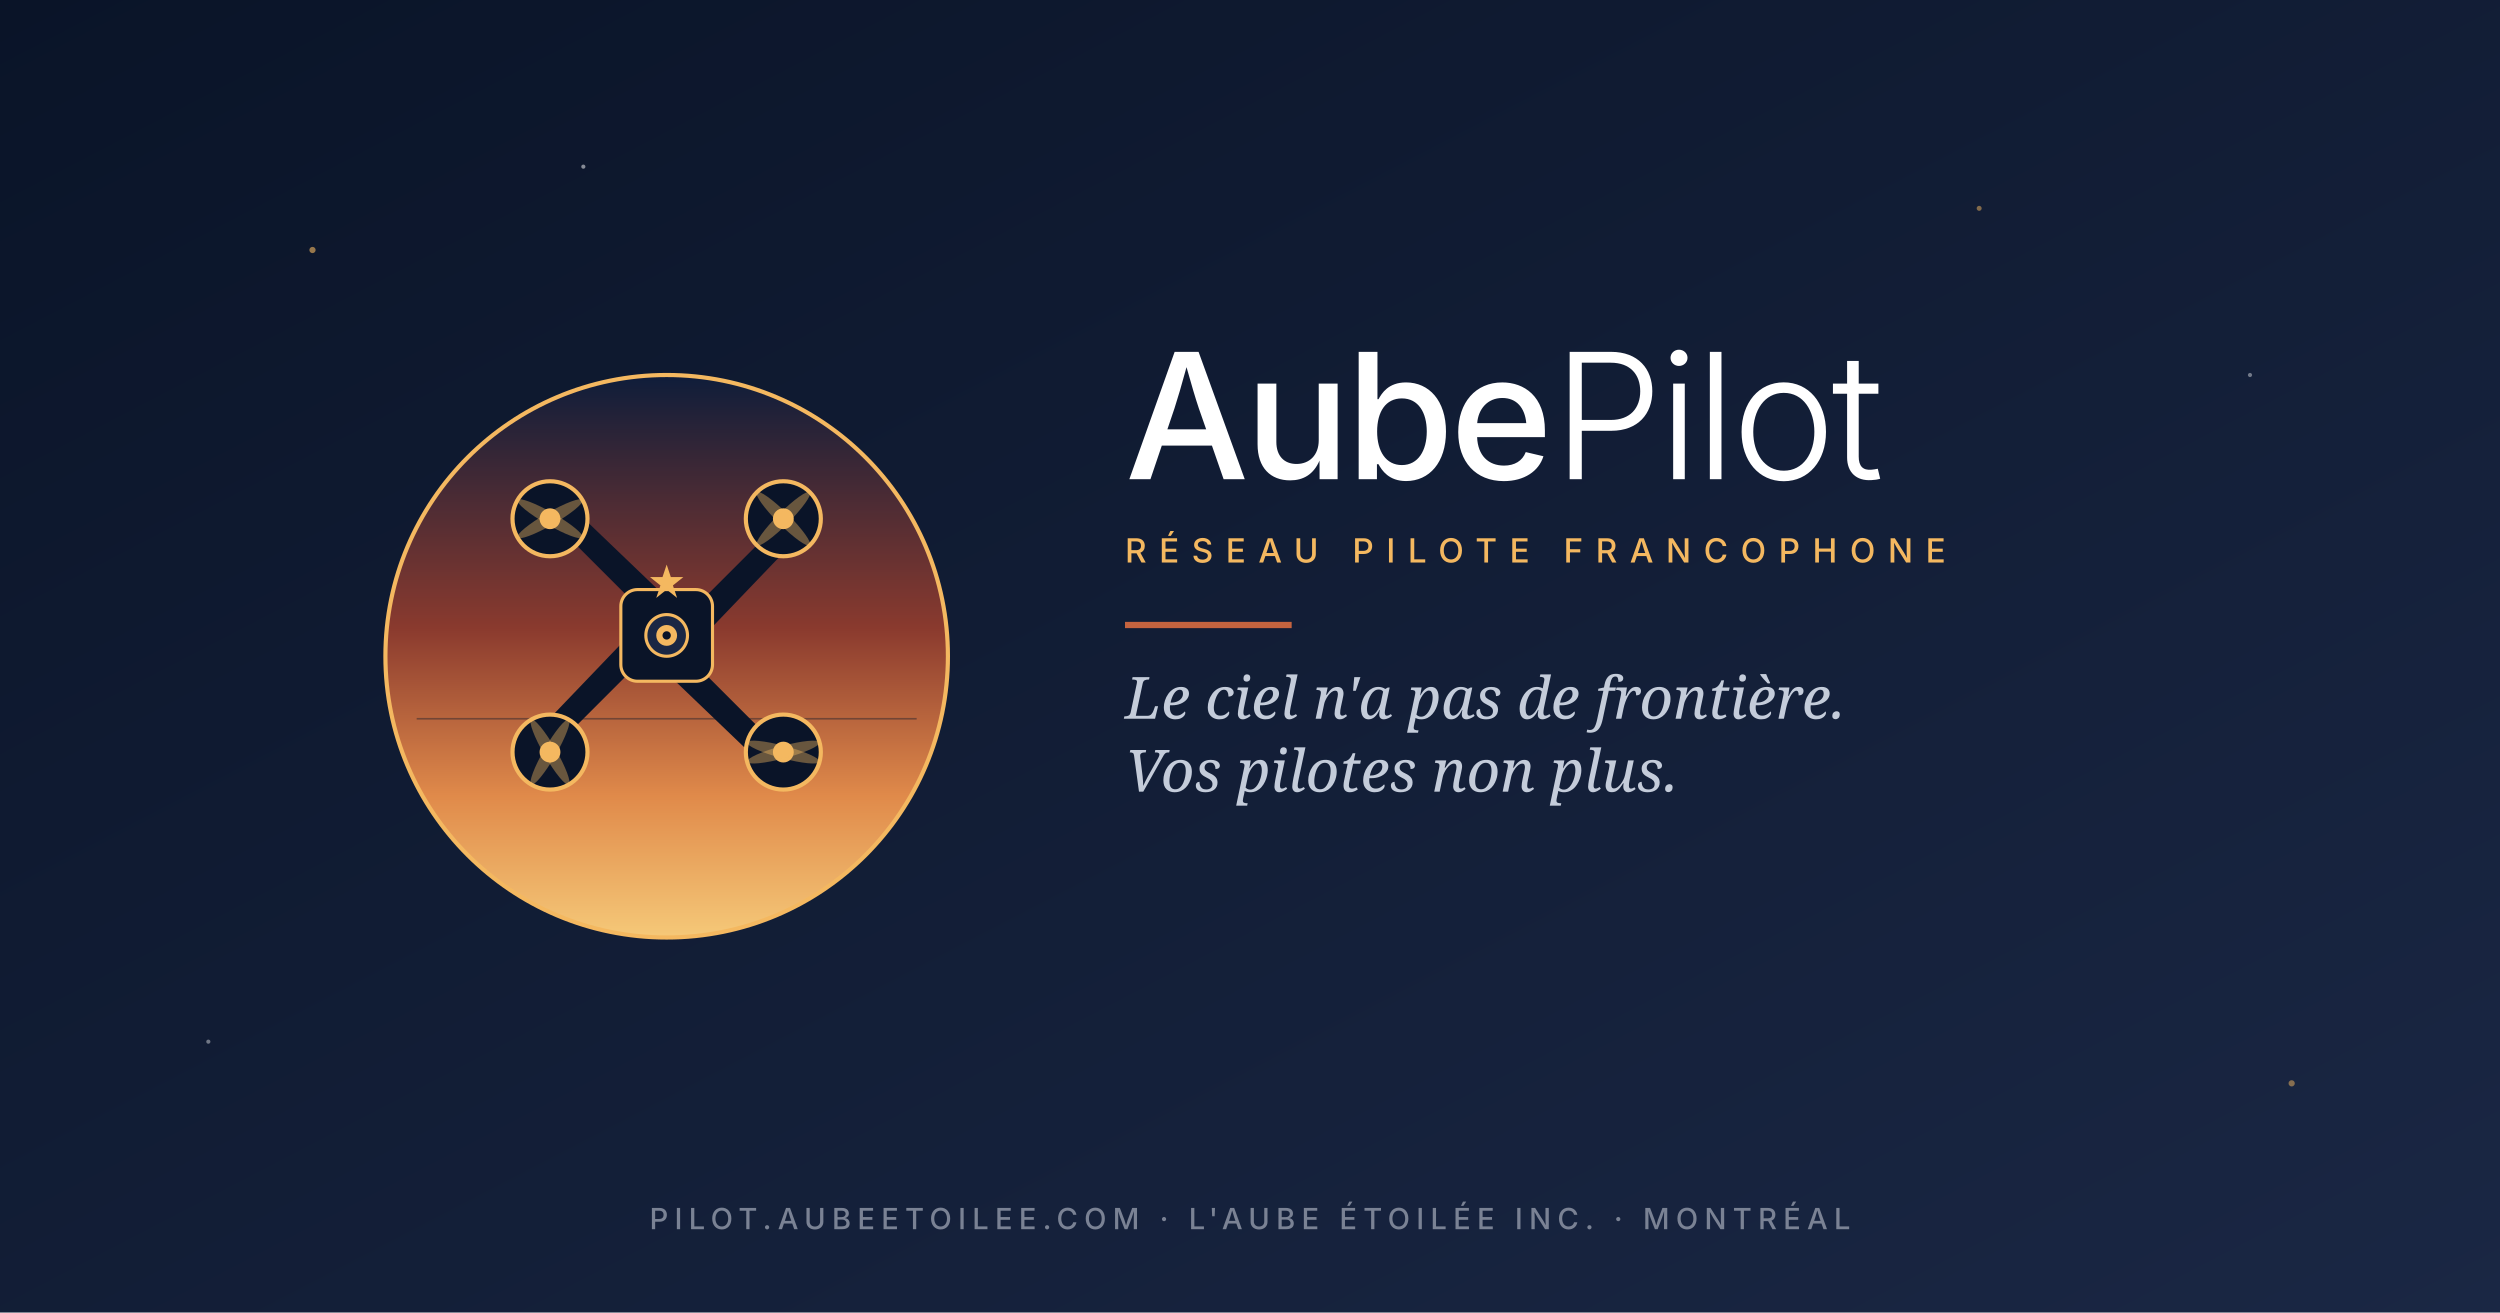
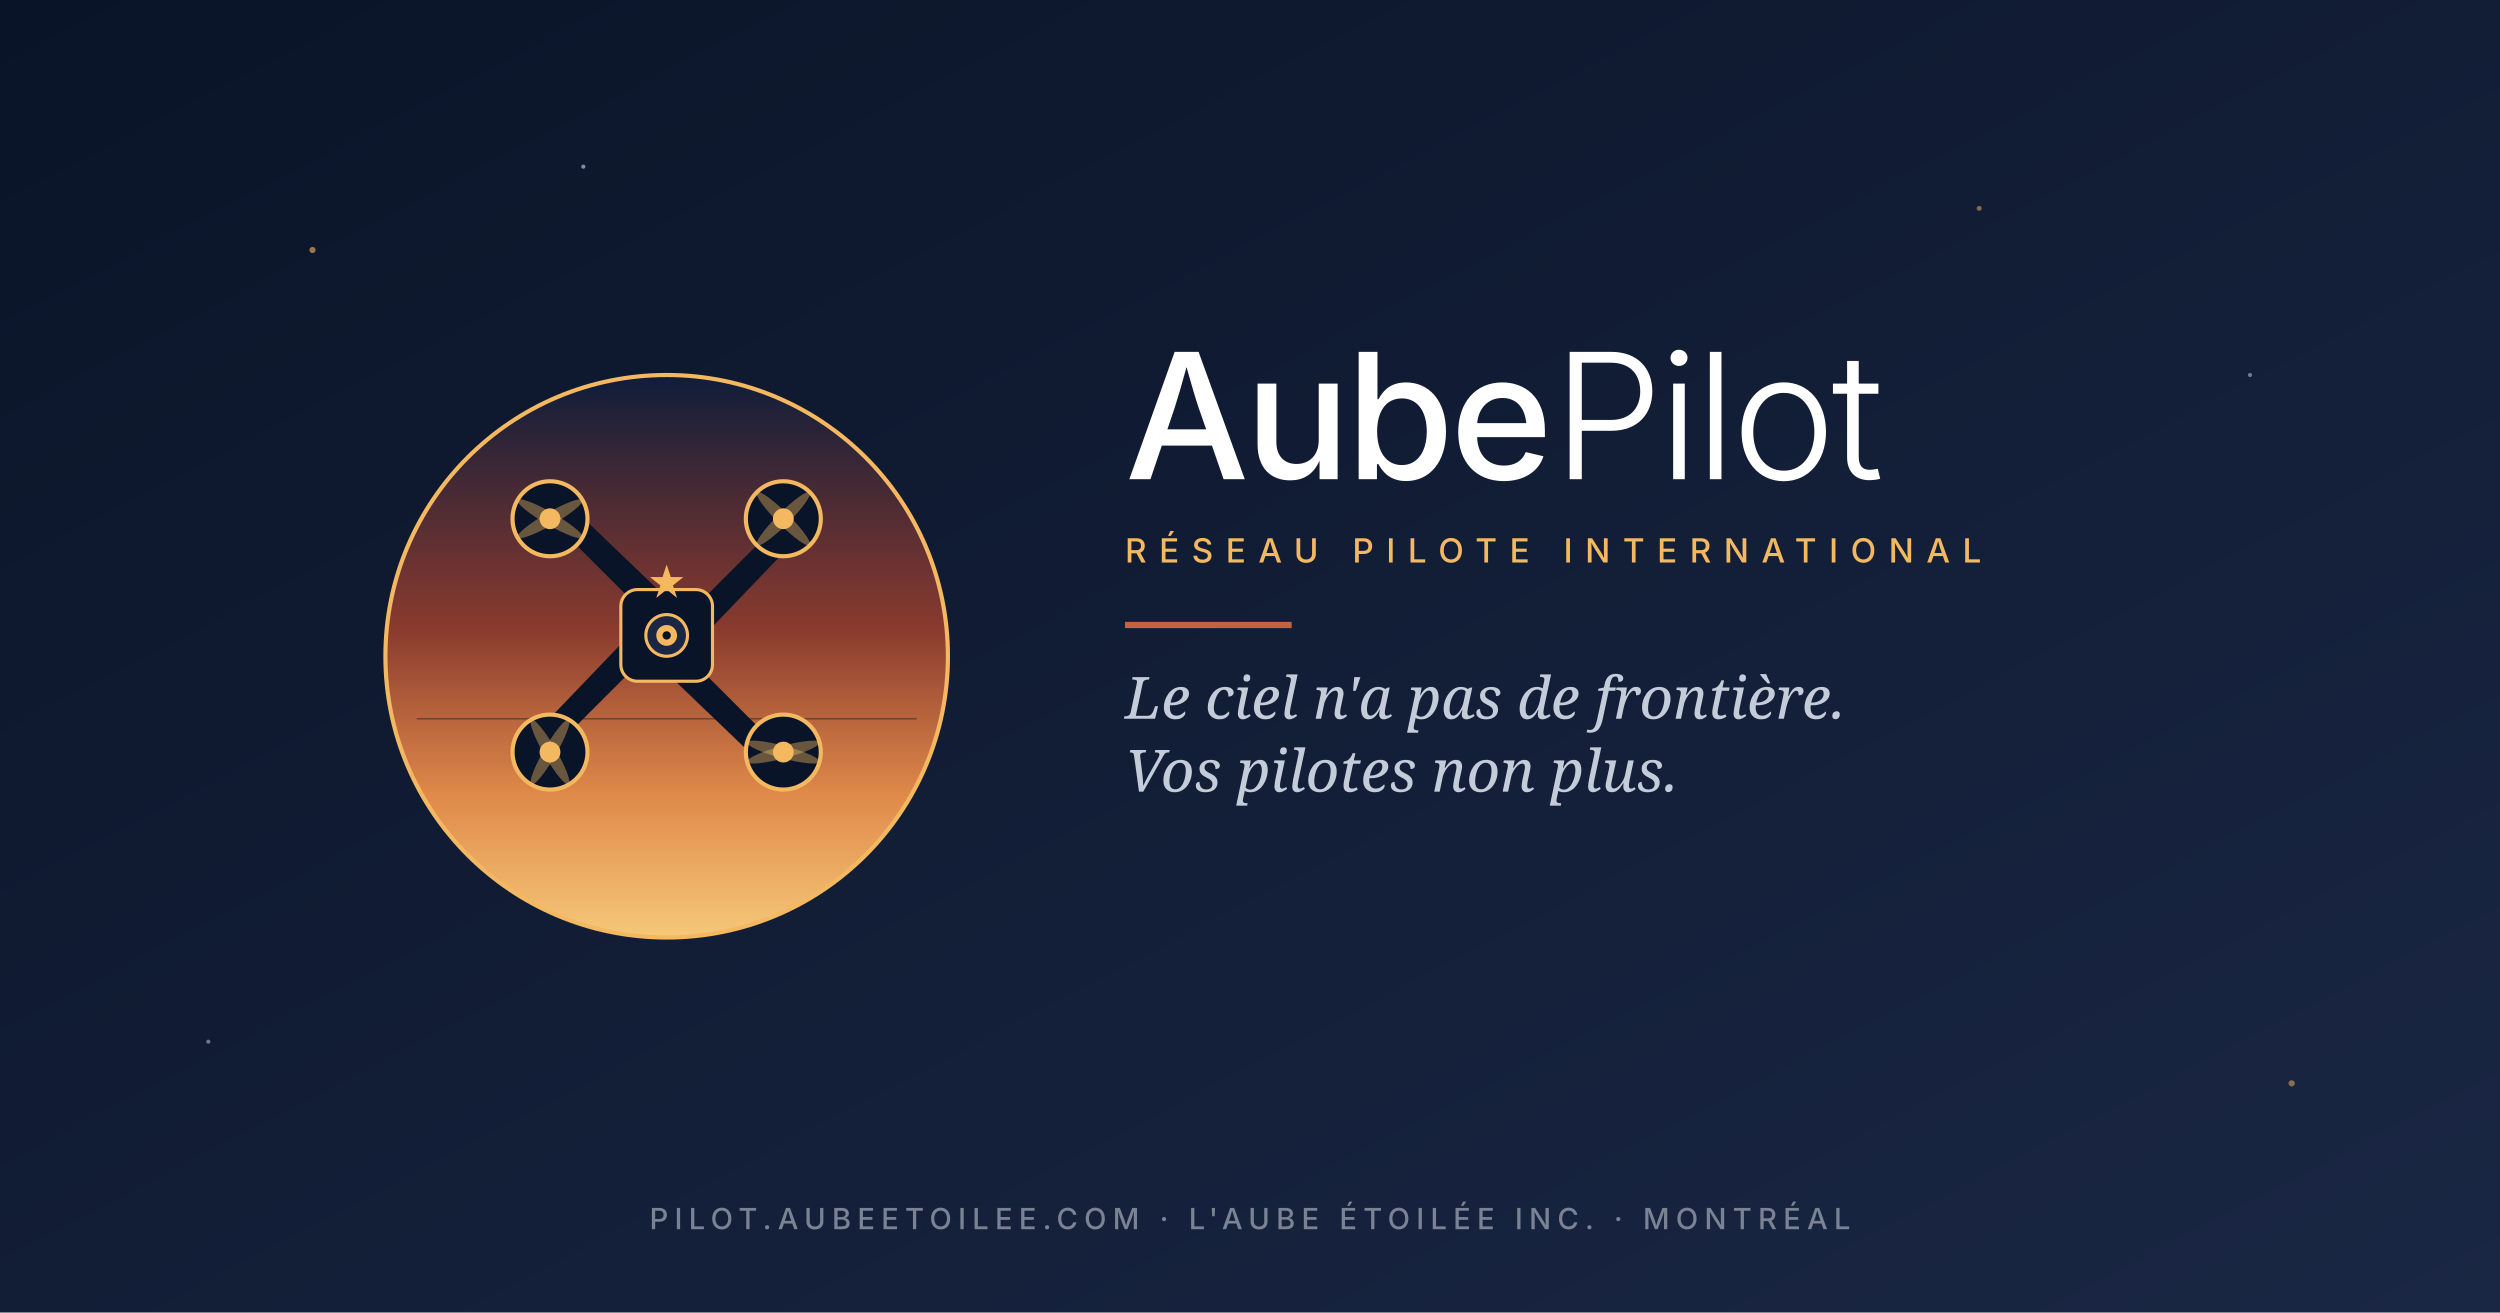
<svg xmlns="http://www.w3.org/2000/svg" width="1200" height="630" viewBox="0 0 1200 630">
  <defs>
    <linearGradient id="bgGrad" x1="0" y1="0" x2="1" y2="1">
      <stop offset="0%" stop-color="#0a1428" />
      <stop offset="100%" stop-color="#1a2744" />
    </linearGradient>
    <linearGradient id="aurore" x1="0" y1="0" x2="0" y2="1">
      <stop offset="0%" stop-color="#0f1d3a" />
      <stop offset="45%" stop-color="#8a3a2e" />
      <stop offset="75%" stop-color="#e08a4a" />
      <stop offset="100%" stop-color="#f5c878" />
    </linearGradient>
  </defs>
  <rect width="1200" height="630" fill="url(#bgGrad)" />
  <circle cx="150" cy="120" r="1.5" fill="#f4b860" opacity="0.6" />
  <circle cx="280" cy="80" r="1" fill="#fff" opacity="0.5" />
  <circle cx="950" cy="100" r="1.2" fill="#f4b860" opacity="0.5" />
  <circle cx="1080" cy="180" r="1" fill="#fff" opacity="0.4" />
  <circle cx="100" cy="500" r="1" fill="#fff" opacity="0.4" />
  <circle cx="1100" cy="520" r="1.5" fill="#f4b860" opacity="0.5" />
  <g transform="translate(180, 175)">
    <circle cx="140" cy="140" r="135" fill="url(#aurore)" stroke="#f4b860" stroke-width="2" />
    <line x1="20" y1="170" x2="260" y2="170" stroke="#0a1428" stroke-width="0.8" opacity="0.4" />
    <g transform="translate(140, 130)">
      <path d="M -10 -10 L -56 -56 L -48 -64 L 0 -18 Z" fill="#0a1428" />
      <path d="M 10 -10 L 56 -56 L 64 -48 L 18 0 Z" fill="#0a1428" />
      <path d="M -10 10 L -56 56 L -64 48 L -18 0 Z" fill="#0a1428" />
      <path d="M 10 10 L 56 56 L 48 64 L 0 18 Z" fill="#0a1428" />
      <rect x="-22" y="-22" width="44" height="44" rx="8" fill="#0a1428" stroke="#f4b860" stroke-width="1.5" />
      <circle cx="0" cy="0" r="10" fill="#1a2744" stroke="#f4b860" stroke-width="1.5" />
      <circle cx="0" cy="0" r="5" fill="#f4b860" />
      <circle cx="0" cy="0" r="2" fill="#0a1428" />
      <polygon points="0,-34 2,-28 8,-28 3,-24 5,-18 0,-22 -5,-18 -3,-24 -8,-28 -2,-28" fill="#f4b860" />
      <g transform="translate(-56, -56)">
        <circle r="18" fill="#0a1428" stroke="#f4b860" stroke-width="2" />
        <circle r="5" fill="#f4b860" />
        <ellipse cx="0" cy="0" rx="18" ry="3" fill="#f4b860" opacity="0.4" transform="rotate(30)" />
        <ellipse cx="0" cy="0" rx="18" ry="3" fill="#f4b860" opacity="0.4" transform="rotate(-30)" />
      </g>
      <g transform="translate(56, -56)">
        <circle r="18" fill="#0a1428" stroke="#f4b860" stroke-width="2" />
        <circle r="5" fill="#f4b860" />
        <ellipse cx="0" cy="0" rx="18" ry="3" fill="#f4b860" opacity="0.4" transform="rotate(45)" />
        <ellipse cx="0" cy="0" rx="18" ry="3" fill="#f4b860" opacity="0.4" transform="rotate(-45)" />
      </g>
      <g transform="translate(-56, 56)">
        <circle r="18" fill="#0a1428" stroke="#f4b860" stroke-width="2" />
        <circle r="5" fill="#f4b860" />
        <ellipse cx="0" cy="0" rx="18" ry="3" fill="#f4b860" opacity="0.4" transform="rotate(60)" />
        <ellipse cx="0" cy="0" rx="18" ry="3" fill="#f4b860" opacity="0.4" transform="rotate(-60)" />
      </g>
      <g transform="translate(56, 56)">
        <circle r="18" fill="#0a1428" stroke="#f4b860" stroke-width="2" />
        <circle r="5" fill="#f4b860" />
        <ellipse cx="0" cy="0" rx="18" ry="3" fill="#f4b860" opacity="0.4" transform="rotate(15)" />
        <ellipse cx="0" cy="0" rx="18" ry="3" fill="#f4b860" opacity="0.4" transform="rotate(-15)" />
      </g>
    </g>
  </g>
  <g transform="translate(540, 230)">
    <text x="0" y="0" font-family="-apple-system, BlinkMacSystemFont, 'Segoe UI', sans-serif" font-size="84" font-weight="500" fill="#fff" letter-spacing="-2">Aube<tspan font-weight="300">Pilot</tspan>
    </text>
-     <text x="0" y="40" font-family="-apple-system, BlinkMacSystemFont, 'Segoe UI', sans-serif" font-size="16" font-weight="500" fill="#f4b860" letter-spacing="6">RÉSEAU PILOTE FRANCOPHONE</text>
+     <text x="0" y="40" font-family="-apple-system, BlinkMacSystemFont, 'Segoe UI', sans-serif" font-size="16" font-weight="500" fill="#f4b860" letter-spacing="6">RÉSEAU PILOTE INTERNATIONAL</text>
    <line x1="0" y1="70" x2="80" y2="70" stroke="#c4633f" stroke-width="3" />
    <text x="0" y="115" font-family="Georgia, serif" font-size="28" font-style="italic" fill="#c4ccda">Le ciel n'a pas de frontière.</text>
    <text x="0" y="150" font-family="Georgia, serif" font-size="28" font-style="italic" fill="#c4ccda">Vos pilotes non plus.</text>
  </g>
  <text x="600" y="590" text-anchor="middle" font-family="-apple-system, sans-serif" font-size="14" font-weight="500" fill="#7a8294" letter-spacing="3">PILOT.AUBEETOILEE.COM  ·  L'AUBE ÉTOILÉE INC.  ·  MONTRÉAL</text>
</svg>
